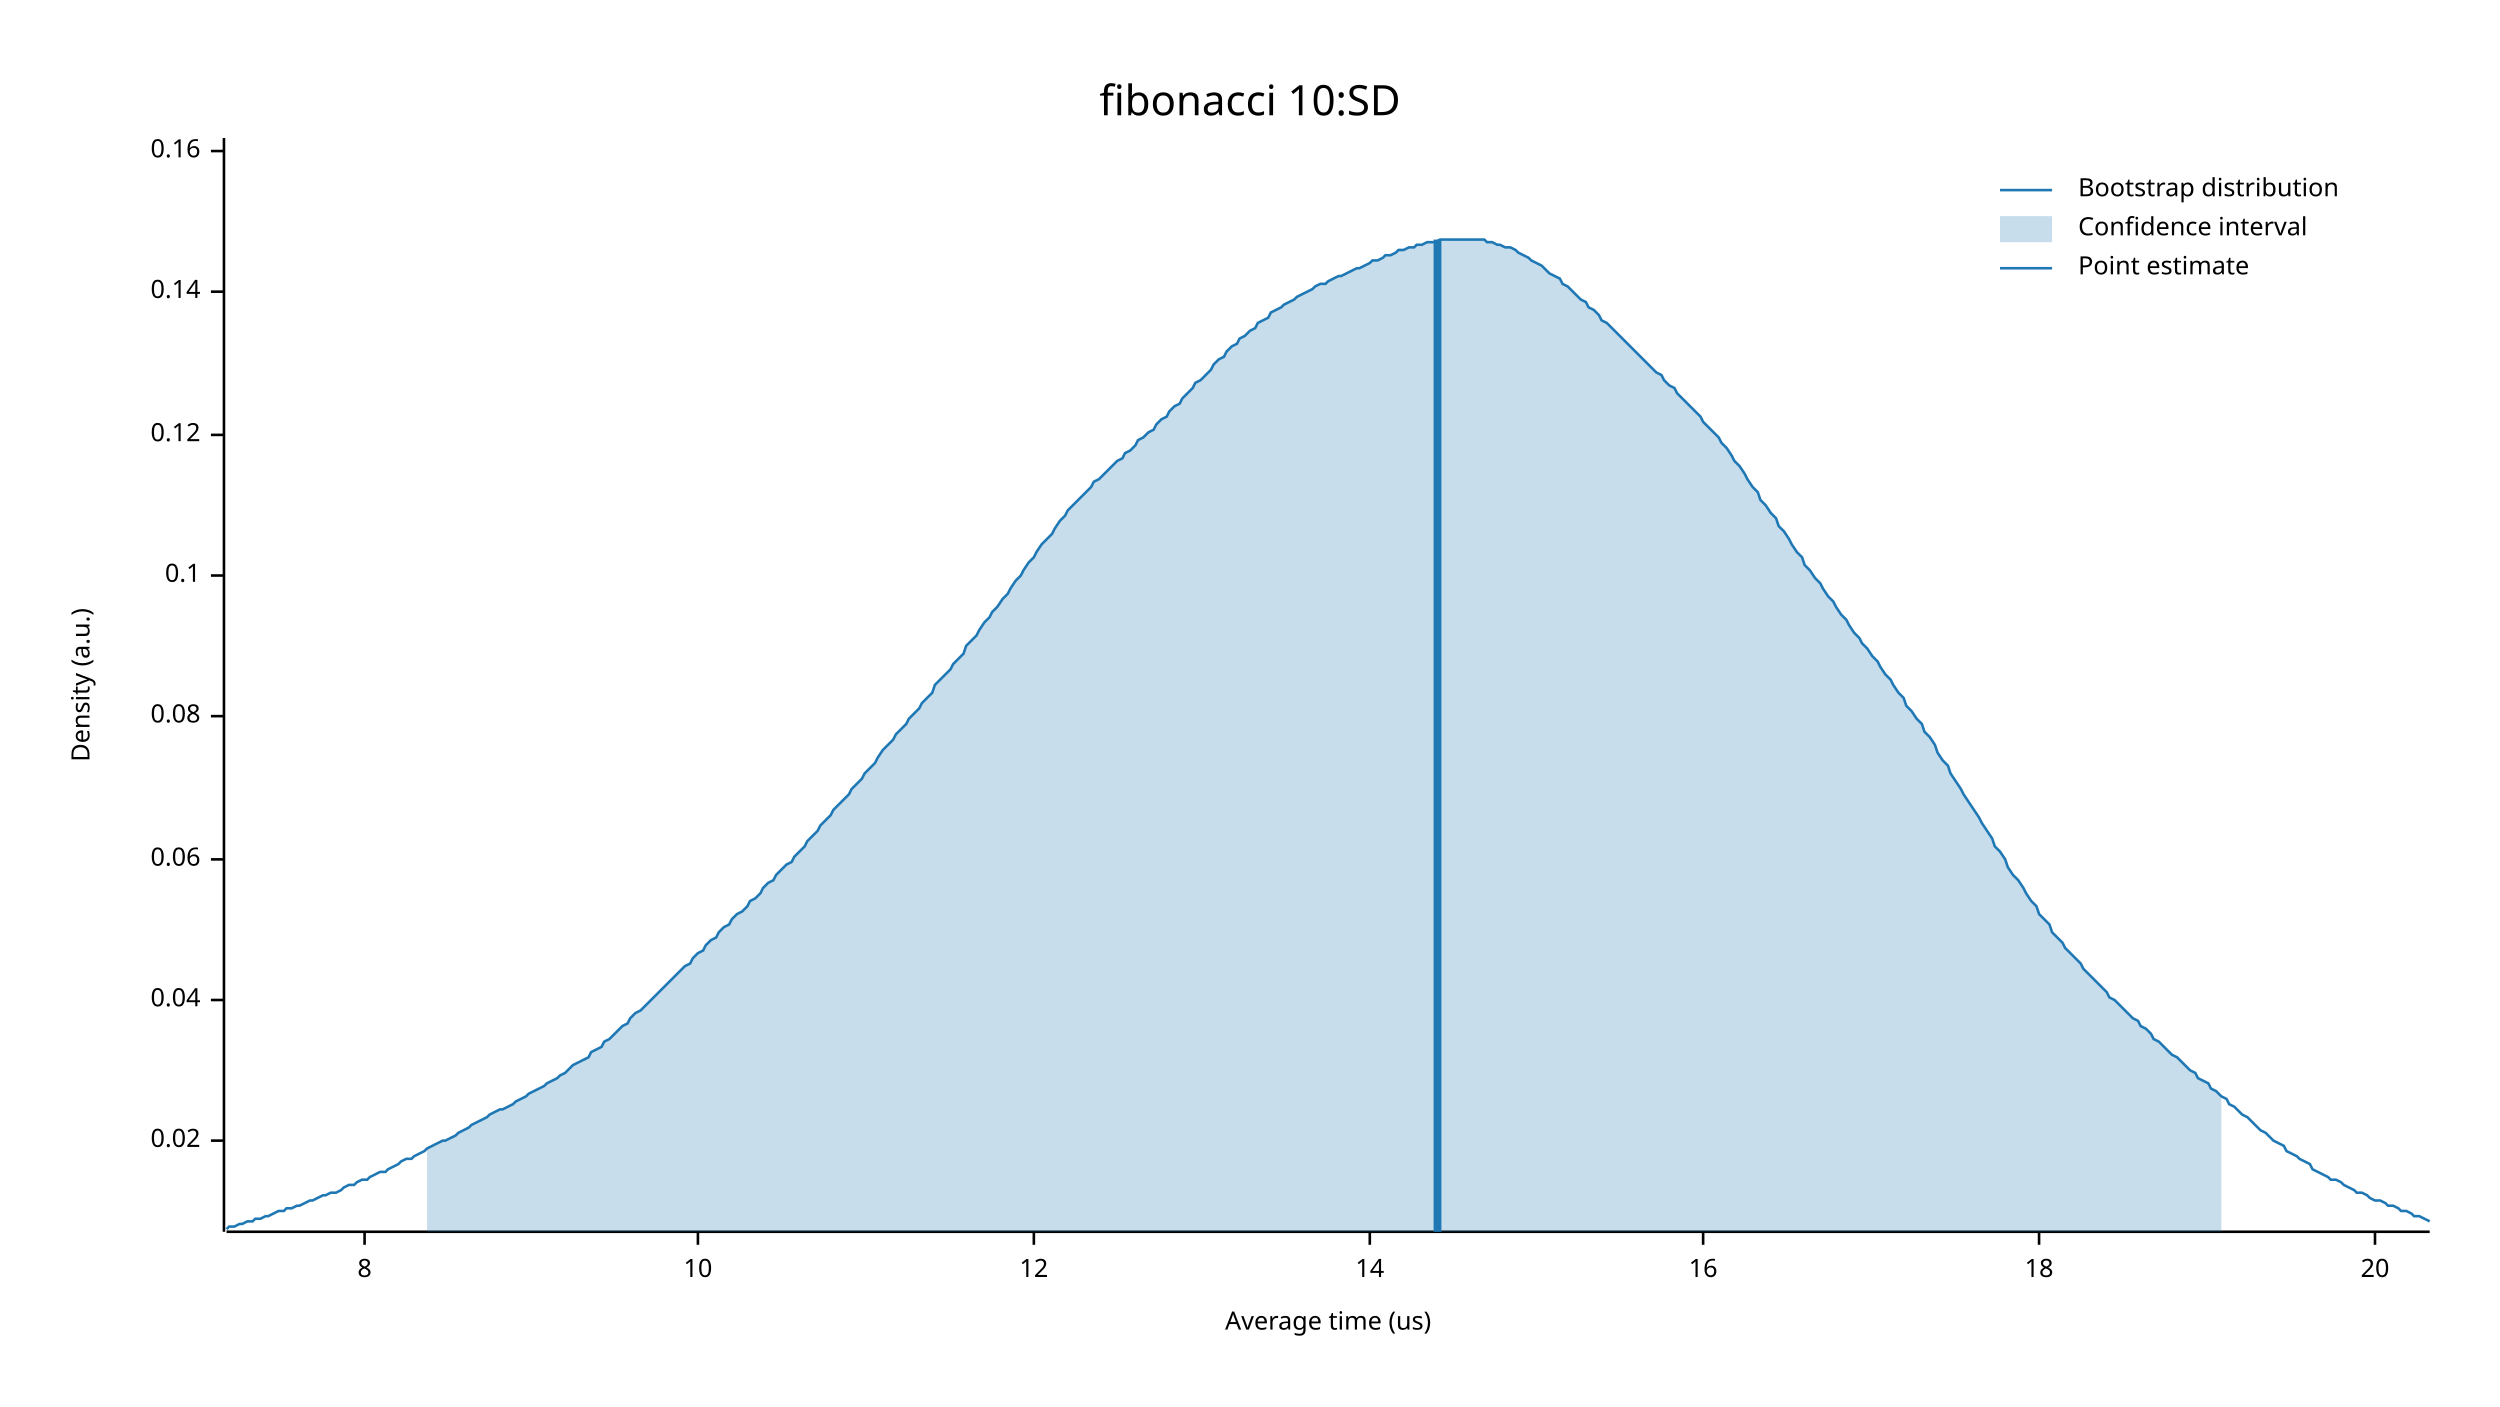
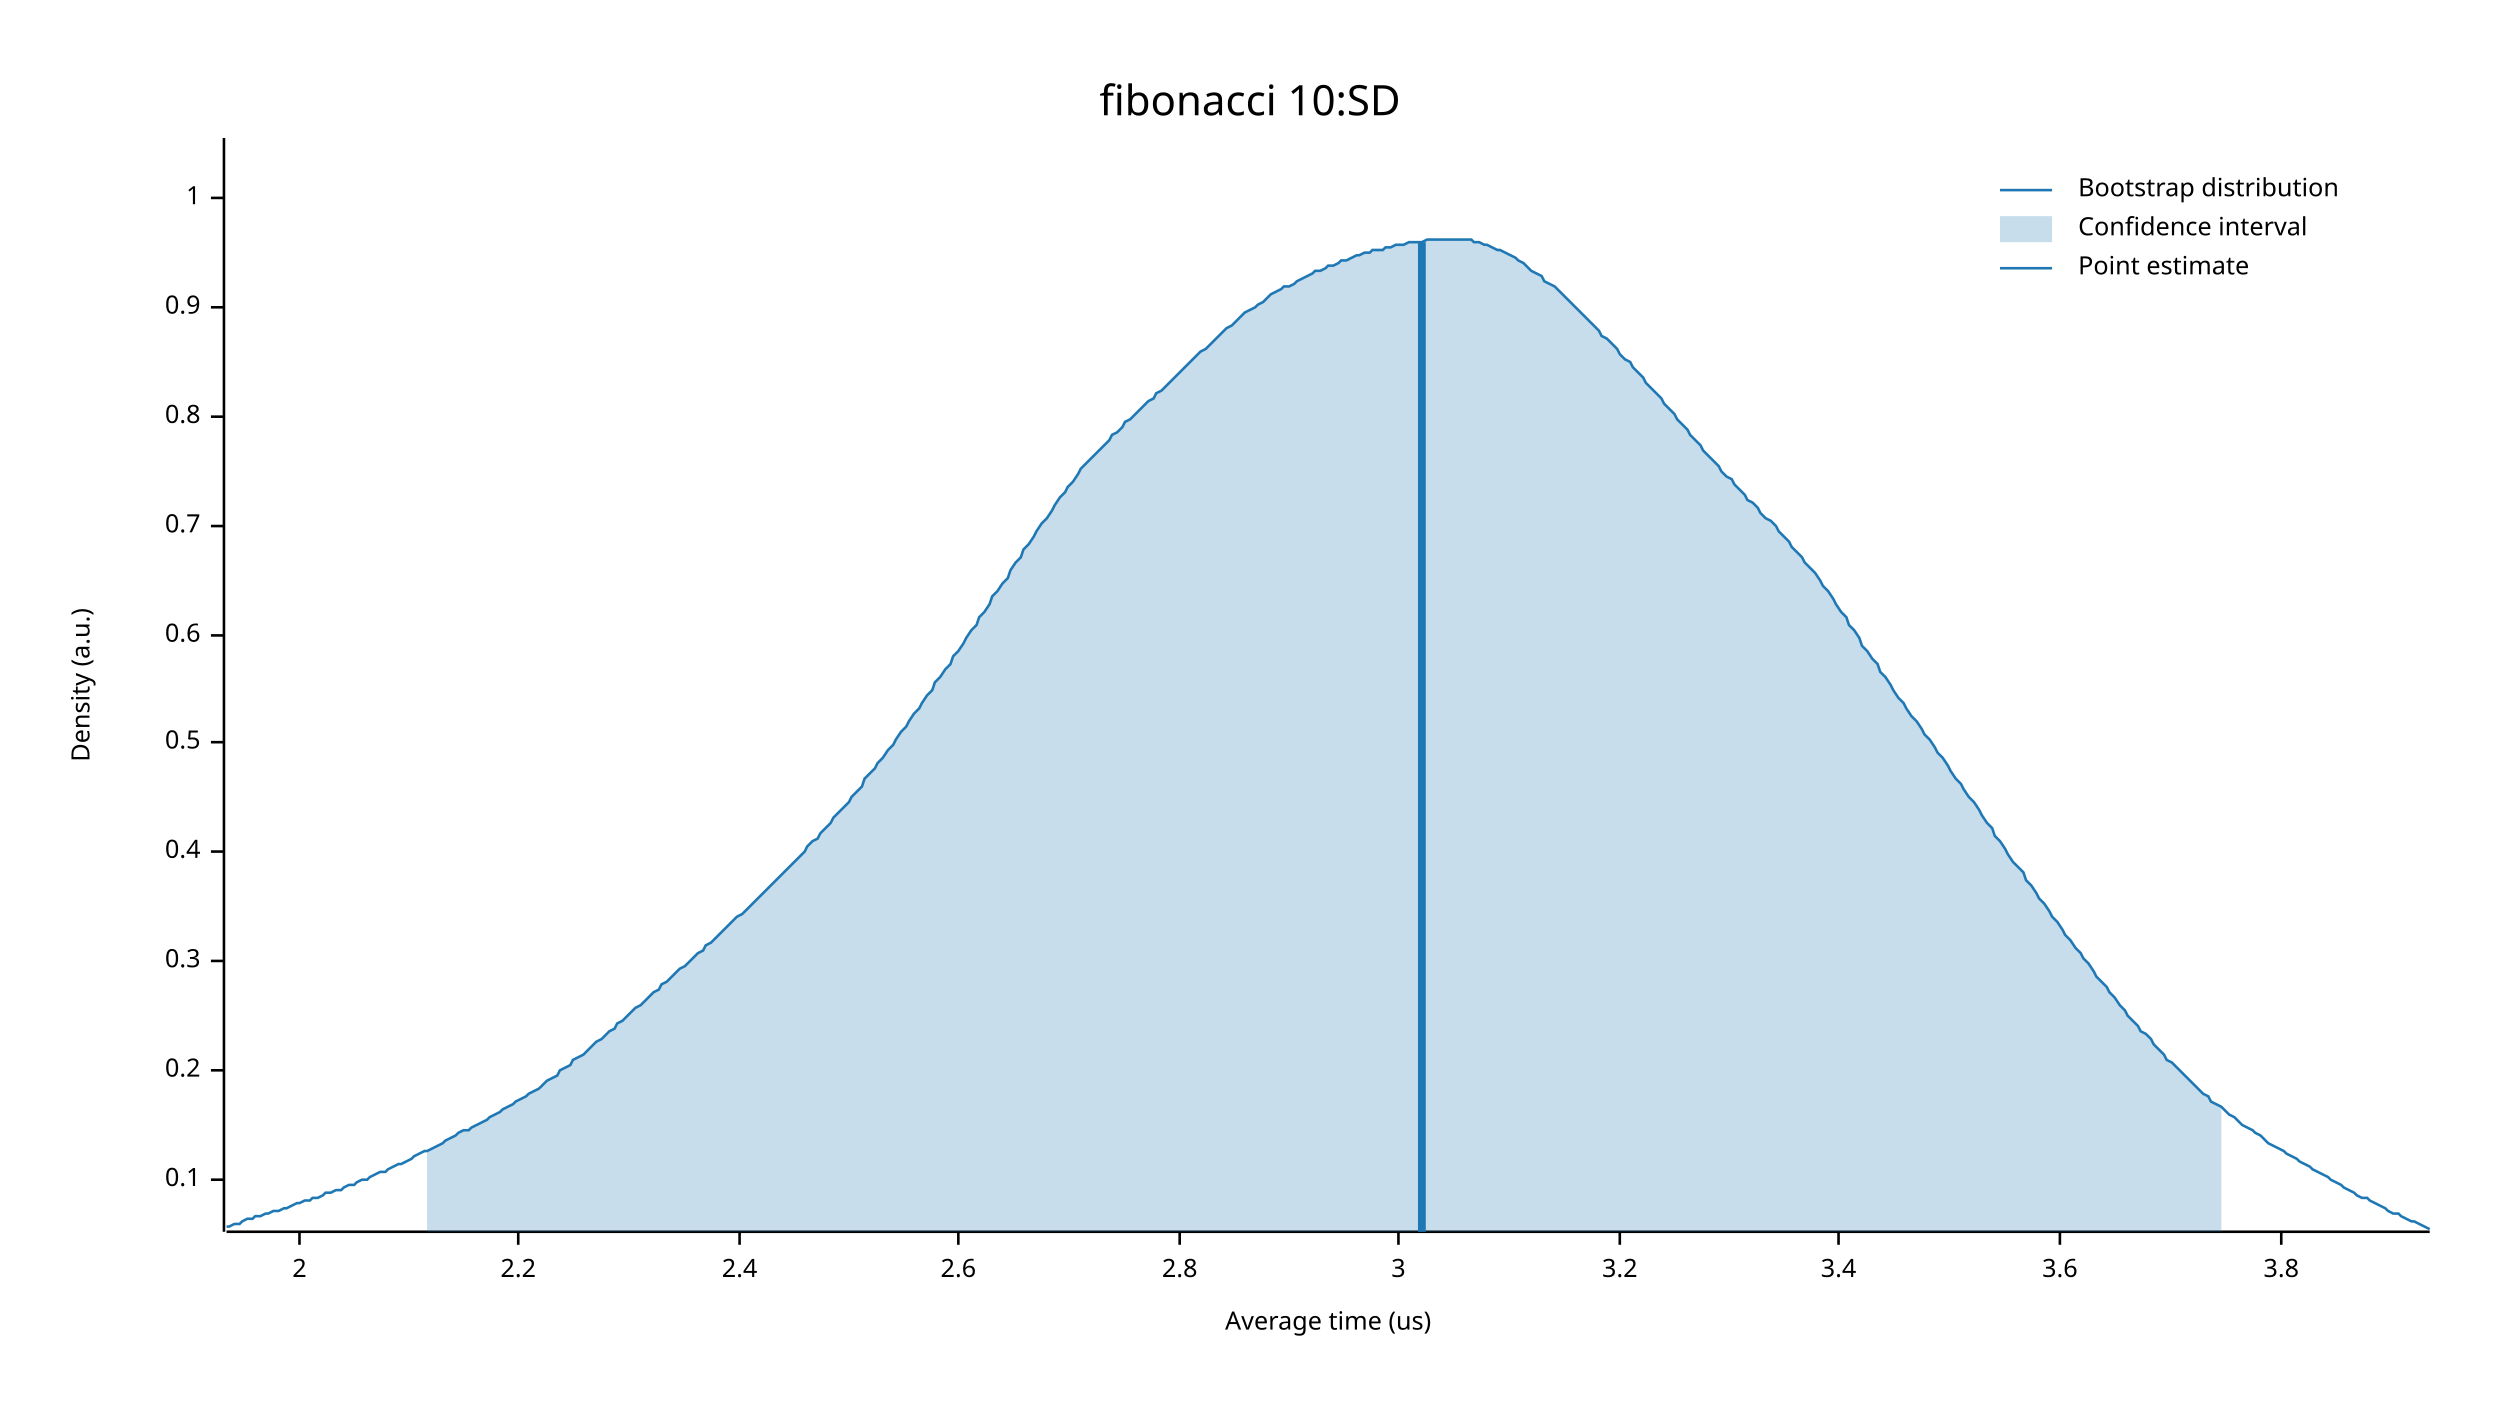
<svg xmlns="http://www.w3.org/2000/svg" width="960" height="540">
  <text x="480" y="32" dy="0.76em" text-anchor="middle" font-family="sans-serif" font-size="16.129" opacity="1" fill="#000000">
fibonacci 10:SD
</text>
  <text x="27" y="263" dy="0.76em" text-anchor="middle" font-family="sans-serif" font-size="9.677" opacity="1" fill="#000000" transform="rotate(270, 27, 263)">
Density (a.u.)
</text>
  <text x="510" y="513" dy="-0.5ex" text-anchor="middle" font-family="sans-serif" font-size="9.677" opacity="1" fill="#000000">
Average time (us)
</text>
  <polyline fill="none" opacity="1" stroke="#000000" stroke-width="1" points="86,53 86,473 " />
-   <text x="77" y="438" dy="0.5ex" text-anchor="end" font-family="sans-serif" font-size="9.677" opacity="1" fill="#000000">
- 0.02
- </text>
-   <polyline fill="none" opacity="1" stroke="#000000" stroke-width="1" points="81,438 86,438 " />
-   <text x="77" y="384" dy="0.5ex" text-anchor="end" font-family="sans-serif" font-size="9.677" opacity="1" fill="#000000">
- 0.04
- </text>
-   <polyline fill="none" opacity="1" stroke="#000000" stroke-width="1" points="81,384 86,384 " />
-   <text x="77" y="330" dy="0.5ex" text-anchor="end" font-family="sans-serif" font-size="9.677" opacity="1" fill="#000000">
- 0.06
- </text>
-   <polyline fill="none" opacity="1" stroke="#000000" stroke-width="1" points="81,330 86,330 " />
-   <text x="77" y="275" dy="0.5ex" text-anchor="end" font-family="sans-serif" font-size="9.677" opacity="1" fill="#000000">
- 0.08
- </text>
-   <polyline fill="none" opacity="1" stroke="#000000" stroke-width="1" points="81,275 86,275 " />
-   <text x="77" y="221" dy="0.5ex" text-anchor="end" font-family="sans-serif" font-size="9.677" opacity="1" fill="#000000">
+   <text x="77" y="453" dy="0.5ex" text-anchor="end" font-family="sans-serif" font-size="9.677" opacity="1" fill="#000000">
0.1
</text>
-   <polyline fill="none" opacity="1" stroke="#000000" stroke-width="1" points="81,221 86,221 " />
-   <text x="77" y="167" dy="0.5ex" text-anchor="end" font-family="sans-serif" font-size="9.677" opacity="1" fill="#000000">
- 0.12
+   <polyline fill="none" opacity="1" stroke="#000000" stroke-width="1" points="81,453 86,453 " />
+   <text x="77" y="411" dy="0.5ex" text-anchor="end" font-family="sans-serif" font-size="9.677" opacity="1" fill="#000000">
+ 0.2
</text>
-   <polyline fill="none" opacity="1" stroke="#000000" stroke-width="1" points="81,167 86,167 " />
-   <text x="77" y="112" dy="0.5ex" text-anchor="end" font-family="sans-serif" font-size="9.677" opacity="1" fill="#000000">
- 0.14
+   <polyline fill="none" opacity="1" stroke="#000000" stroke-width="1" points="81,411 86,411 " />
+   <text x="77" y="369" dy="0.5ex" text-anchor="end" font-family="sans-serif" font-size="9.677" opacity="1" fill="#000000">
+ 0.3
</text>
-   <polyline fill="none" opacity="1" stroke="#000000" stroke-width="1" points="81,112 86,112 " />
-   <text x="77" y="58" dy="0.5ex" text-anchor="end" font-family="sans-serif" font-size="9.677" opacity="1" fill="#000000">
- 0.16
+   <polyline fill="none" opacity="1" stroke="#000000" stroke-width="1" points="81,369 86,369 " />
+   <text x="77" y="327" dy="0.5ex" text-anchor="end" font-family="sans-serif" font-size="9.677" opacity="1" fill="#000000">
+ 0.4
</text>
-   <polyline fill="none" opacity="1" stroke="#000000" stroke-width="1" points="81,58 86,58 " />
+   <polyline fill="none" opacity="1" stroke="#000000" stroke-width="1" points="81,327 86,327 " />
+   <text x="77" y="285" dy="0.5ex" text-anchor="end" font-family="sans-serif" font-size="9.677" opacity="1" fill="#000000">
+ 0.5
+ </text>
+   <polyline fill="none" opacity="1" stroke="#000000" stroke-width="1" points="81,285 86,285 " />
+   <text x="77" y="244" dy="0.5ex" text-anchor="end" font-family="sans-serif" font-size="9.677" opacity="1" fill="#000000">
+ 0.6
+ </text>
+   <polyline fill="none" opacity="1" stroke="#000000" stroke-width="1" points="81,244 86,244 " />
+   <text x="77" y="202" dy="0.5ex" text-anchor="end" font-family="sans-serif" font-size="9.677" opacity="1" fill="#000000">
+ 0.7
+ </text>
+   <polyline fill="none" opacity="1" stroke="#000000" stroke-width="1" points="81,202 86,202 " />
+   <text x="77" y="160" dy="0.5ex" text-anchor="end" font-family="sans-serif" font-size="9.677" opacity="1" fill="#000000">
+ 0.8
+ </text>
+   <polyline fill="none" opacity="1" stroke="#000000" stroke-width="1" points="81,160 86,160 " />
+   <text x="77" y="118" dy="0.5ex" text-anchor="end" font-family="sans-serif" font-size="9.677" opacity="1" fill="#000000">
+ 0.9
+ </text>
+   <polyline fill="none" opacity="1" stroke="#000000" stroke-width="1" points="81,118 86,118 " />
+   <text x="77" y="76" dy="0.5ex" text-anchor="end" font-family="sans-serif" font-size="9.677" opacity="1" fill="#000000">
+ 1
+ </text>
+   <polyline fill="none" opacity="1" stroke="#000000" stroke-width="1" points="81,76 86,76 " />
  <polyline fill="none" opacity="1" stroke="#000000" stroke-width="1" points="87,473 933,473 " />
-   <text x="140" y="483" dy="0.76em" text-anchor="middle" font-family="sans-serif" font-size="9.677" opacity="1" fill="#000000">
- 8
+   <text x="115" y="483" dy="0.76em" text-anchor="middle" font-family="sans-serif" font-size="9.677" opacity="1" fill="#000000">
+ 2
</text>
-   <polyline fill="none" opacity="1" stroke="#000000" stroke-width="1" points="140,473 140,478 " />
-   <text x="268" y="483" dy="0.76em" text-anchor="middle" font-family="sans-serif" font-size="9.677" opacity="1" fill="#000000">
- 10
+   <polyline fill="none" opacity="1" stroke="#000000" stroke-width="1" points="115,473 115,478 " />
+   <text x="199" y="483" dy="0.76em" text-anchor="middle" font-family="sans-serif" font-size="9.677" opacity="1" fill="#000000">
+ 2.2
</text>
-   <polyline fill="none" opacity="1" stroke="#000000" stroke-width="1" points="268,473 268,478 " />
-   <text x="397" y="483" dy="0.76em" text-anchor="middle" font-family="sans-serif" font-size="9.677" opacity="1" fill="#000000">
- 12
+   <polyline fill="none" opacity="1" stroke="#000000" stroke-width="1" points="199,473 199,478 " />
+   <text x="284" y="483" dy="0.76em" text-anchor="middle" font-family="sans-serif" font-size="9.677" opacity="1" fill="#000000">
+ 2.4
</text>
-   <polyline fill="none" opacity="1" stroke="#000000" stroke-width="1" points="397,473 397,478 " />
-   <text x="526" y="483" dy="0.76em" text-anchor="middle" font-family="sans-serif" font-size="9.677" opacity="1" fill="#000000">
- 14
+   <polyline fill="none" opacity="1" stroke="#000000" stroke-width="1" points="284,473 284,478 " />
+   <text x="368" y="483" dy="0.76em" text-anchor="middle" font-family="sans-serif" font-size="9.677" opacity="1" fill="#000000">
+ 2.6
</text>
-   <polyline fill="none" opacity="1" stroke="#000000" stroke-width="1" points="526,473 526,478 " />
-   <text x="654" y="483" dy="0.76em" text-anchor="middle" font-family="sans-serif" font-size="9.677" opacity="1" fill="#000000">
- 16
+   <polyline fill="none" opacity="1" stroke="#000000" stroke-width="1" points="368,473 368,478 " />
+   <text x="453" y="483" dy="0.76em" text-anchor="middle" font-family="sans-serif" font-size="9.677" opacity="1" fill="#000000">
+ 2.8
</text>
-   <polyline fill="none" opacity="1" stroke="#000000" stroke-width="1" points="654,473 654,478 " />
-   <text x="783" y="483" dy="0.76em" text-anchor="middle" font-family="sans-serif" font-size="9.677" opacity="1" fill="#000000">
- 18
+   <polyline fill="none" opacity="1" stroke="#000000" stroke-width="1" points="453,473 453,478 " />
+   <text x="537" y="483" dy="0.76em" text-anchor="middle" font-family="sans-serif" font-size="9.677" opacity="1" fill="#000000">
+ 3
</text>
-   <polyline fill="none" opacity="1" stroke="#000000" stroke-width="1" points="783,473 783,478 " />
-   <text x="912" y="483" dy="0.76em" text-anchor="middle" font-family="sans-serif" font-size="9.677" opacity="1" fill="#000000">
- 20
+   <polyline fill="none" opacity="1" stroke="#000000" stroke-width="1" points="537,473 537,478 " />
+   <text x="622" y="483" dy="0.76em" text-anchor="middle" font-family="sans-serif" font-size="9.677" opacity="1" fill="#000000">
+ 3.2
</text>
-   <polyline fill="none" opacity="1" stroke="#000000" stroke-width="1" points="912,473 912,478 " />
-   <polyline fill="none" opacity="1" stroke="#1F78B4" stroke-width="1" points="87,472 88,471 90,471 92,470 93,470 95,469 97,469 98,468 100,468 102,467 103,467 105,466 107,465 109,465 110,464 112,464 114,463 115,463 117,462 119,461 120,461 122,460 124,459 125,459 127,458 129,458 131,457 132,456 134,455 136,455 137,454 139,453 141,453 142,452 144,451 146,450 148,450 149,449 151,448 153,447 154,446 156,445 158,445 159,444 161,443 163,442 164,441 166,440 168,439 170,438 171,438 173,437 175,436 176,435 178,434 180,433 181,432 183,431 185,430 187,429 188,428 190,427 192,426 193,426 195,425 197,424 198,423 200,422 202,421 203,420 205,419 207,418 209,417 210,416 212,415 214,414 215,413 217,412 219,410 220,409 222,408 224,407 226,406 227,404 229,403 231,402 232,400 234,399 236,397 237,396 239,394 241,393 242,391 244,389 246,388 248,386 249,385 251,383 253,381 254,380 256,378 258,376 259,375 261,373 263,371 265,370 266,368 268,366 270,365 271,363 273,361 275,360 276,358 278,356 280,355 281,353 283,351 285,350 287,348 288,346 290,345 292,343 293,341 295,339 297,338 298,336 300,334 302,332 304,331 305,329 307,327 309,325 310,323 312,321 314,319 315,317 317,315 319,313 320,311 322,309 324,307 326,305 327,303 329,301 331,299 332,297 334,295 336,293 337,291 339,288 341,286 343,284 344,282 346,280 348,278 349,276 351,274 353,272 354,270 356,268 358,266 359,263 361,261 363,259 365,257 366,255 368,253 370,251 371,248 373,246 375,244 376,242 378,239 380,237 381,235 383,233 385,230 387,228 388,226 390,223 392,221 393,219 395,216 397,214 398,212 400,209 402,207 404,205 405,203 407,200 409,198 410,196 412,194 414,192 415,191 417,189 419,187 420,185 422,184 424,182 426,180 427,179 429,177 431,176 432,174 434,173 436,171 437,169 439,168 441,166 443,165 444,163 446,161 448,160 449,158 451,156 453,155 454,153 456,151 458,149 459,147 461,146 463,144 465,142 466,140 468,138 470,137 471,135 473,133 475,132 476,130 478,129 480,127 482,126 483,124 485,123 487,122 488,120 490,119 492,118 493,117 495,116 497,115 498,114 500,113 502,112 504,111 505,110 507,109 509,109 510,108 512,107 514,106 515,106 517,105 519,104 521,103 522,103 524,102 526,101 527,100 529,100 531,99 532,98 534,98 536,97 537,96 539,96 541,95 543,95 544,94 546,94 548,93 549,93 551,93 553,92 554,92 556,92 558,92 560,92 561,92 563,92 565,92 566,92 568,92 570,92 571,93 573,93 575,94 576,94 578,95 580,95 582,96 583,97 585,98 587,99 588,100 590,101 592,102 593,103 595,105 597,106 599,107 600,109 602,110 604,112 605,113 607,115 609,116 610,118 612,119 614,121 615,123 617,124 619,126 621,128 622,129 624,131 626,133 627,134 629,136 631,138 632,139 634,141 636,143 638,144 639,146 641,148 643,149 644,151 646,153 648,155 649,156 651,158 653,160 654,162 656,164 658,166 660,168 661,170 663,172 665,175 666,177 668,179 670,182 671,184 673,187 675,189 676,192 678,194 680,197 682,199 683,202 685,204 687,207 688,209 690,212 692,214 693,217 695,219 697,222 699,224 700,226 702,229 704,231 705,233 707,236 709,238 710,240 712,243 714,245 715,247 717,249 719,252 721,254 722,256 724,259 726,261 727,263 729,266 731,268 732,271 734,273 736,276 738,278 739,281 741,283 743,286 744,289 746,292 748,294 749,297 751,300 753,303 754,305 756,308 758,311 760,314 761,316 763,319 765,322 766,325 768,327 770,330 771,333 773,336 775,338 777,341 778,343 780,346 782,348 783,351 785,353 787,355 788,358 790,360 792,362 793,364 795,366 797,368 799,370 800,372 802,374 804,376 805,377 807,379 809,381 810,383 812,384 814,386 816,388 817,389 819,391 821,392 822,394 824,395 826,397 827,399 829,400 831,402 832,403 834,405 836,406 838,408 839,409 841,411 843,412 844,414 846,415 848,416 849,418 851,419 853,421 855,422 856,424 858,425 860,427 861,428 863,429 865,431 866,432 868,434 870,435 871,436 873,438 875,439 877,440 878,442 880,443 882,444 883,445 885,446 887,447 888,449 890,450 892,451 894,452 895,453 897,453 899,454 900,455 902,456 904,457 905,458 907,458 909,459 910,460 912,461 914,461 916,462 917,463 919,463 921,464 922,465 924,465 926,466 927,467 929,467 931,468 933,469 " />
-   <polygon opacity="0.25" fill="#1F78B4" points="164,441 166,440 168,439 170,438 171,438 173,437 175,436 176,435 178,434 180,433 181,432 183,431 185,430 187,429 188,428 190,427 192,426 193,426 195,425 197,424 198,423 200,422 202,421 203,420 205,419 207,418 209,417 210,416 212,415 214,414 215,413 217,412 219,410 220,409 222,408 224,407 226,406 227,404 229,403 231,402 232,400 234,399 236,397 237,396 239,394 241,393 242,391 244,389 246,388 248,386 249,385 251,383 253,381 254,380 256,378 258,376 259,375 261,373 263,371 265,370 266,368 268,366 270,365 271,363 273,361 275,360 276,358 278,356 280,355 281,353 283,351 285,350 287,348 288,346 290,345 292,343 293,341 295,339 297,338 298,336 300,334 302,332 304,331 305,329 307,327 309,325 310,323 312,321 314,319 315,317 317,315 319,313 320,311 322,309 324,307 326,305 327,303 329,301 331,299 332,297 334,295 336,293 337,291 339,288 341,286 343,284 344,282 346,280 348,278 349,276 351,274 353,272 354,270 356,268 358,266 359,263 361,261 363,259 365,257 366,255 368,253 370,251 371,248 373,246 375,244 376,242 378,239 380,237 381,235 383,233 385,230 387,228 388,226 390,223 392,221 393,219 395,216 397,214 398,212 400,209 402,207 404,205 405,203 407,200 409,198 410,196 412,194 414,192 415,191 417,189 419,187 420,185 422,184 424,182 426,180 427,179 429,177 431,176 432,174 434,173 436,171 437,169 439,168 441,166 443,165 444,163 446,161 448,160 449,158 451,156 453,155 454,153 456,151 458,149 459,147 461,146 463,144 465,142 466,140 468,138 470,137 471,135 473,133 475,132 476,130 478,129 480,127 482,126 483,124 485,123 487,122 488,120 490,119 492,118 493,117 495,116 497,115 498,114 500,113 502,112 504,111 505,110 507,109 509,109 510,108 512,107 514,106 515,106 517,105 519,104 521,103 522,103 524,102 526,101 527,100 529,100 531,99 532,98 534,98 536,97 537,96 539,96 541,95 543,95 544,94 546,94 548,93 549,93 551,93 553,92 554,92 556,92 558,92 560,92 561,92 563,92 565,92 566,92 568,92 570,92 571,93 573,93 575,94 576,94 578,95 580,95 582,96 583,97 585,98 587,99 588,100 590,101 592,102 593,103 595,105 597,106 599,107 600,109 602,110 604,112 605,113 607,115 609,116 610,118 612,119 614,121 615,123 617,124 619,126 621,128 622,129 624,131 626,133 627,134 629,136 631,138 632,139 634,141 636,143 638,144 639,146 641,148 643,149 644,151 646,153 648,155 649,156 651,158 653,160 654,162 656,164 658,166 660,168 661,170 663,172 665,175 666,177 668,179 670,182 671,184 673,187 675,189 676,192 678,194 680,197 682,199 683,202 685,204 687,207 688,209 690,212 692,214 693,217 695,219 697,222 699,224 700,226 702,229 704,231 705,233 707,236 709,238 710,240 712,243 714,245 715,247 717,249 719,252 721,254 722,256 724,259 726,261 727,263 729,266 731,268 732,271 734,273 736,276 738,278 739,281 741,283 743,286 744,289 746,292 748,294 749,297 751,300 753,303 754,305 756,308 758,311 760,314 761,316 763,319 765,322 766,325 768,327 770,330 771,333 773,336 775,338 777,341 778,343 780,346 782,348 783,351 785,353 787,355 788,358 790,360 792,362 793,364 795,366 797,368 799,370 800,372 802,374 804,376 805,377 807,379 809,381 810,383 812,384 814,386 816,388 817,389 819,391 821,392 822,394 824,395 826,397 827,399 829,400 831,402 832,403 834,405 836,406 838,408 839,409 841,411 843,412 844,414 846,415 848,416 849,418 851,419 853,421 853,473 164,473 " />
-   <polyline fill="none" opacity="1" stroke="#1F78B4" stroke-width="3" points="552,473 552,92 " />
+   <polyline fill="none" opacity="1" stroke="#000000" stroke-width="1" points="622,473 622,478 " />
+   <text x="706" y="483" dy="0.76em" text-anchor="middle" font-family="sans-serif" font-size="9.677" opacity="1" fill="#000000">
+ 3.4
+ </text>
+   <polyline fill="none" opacity="1" stroke="#000000" stroke-width="1" points="706,473 706,478 " />
+   <text x="791" y="483" dy="0.76em" text-anchor="middle" font-family="sans-serif" font-size="9.677" opacity="1" fill="#000000">
+ 3.6
+ </text>
+   <polyline fill="none" opacity="1" stroke="#000000" stroke-width="1" points="791,473 791,478 " />
+   <text x="876" y="483" dy="0.76em" text-anchor="middle" font-family="sans-serif" font-size="9.677" opacity="1" fill="#000000">
+ 3.8
+ </text>
+   <polyline fill="none" opacity="1" stroke="#000000" stroke-width="1" points="876,473 876,478 " />
+   <polyline fill="none" opacity="1" stroke="#1F78B4" stroke-width="1" points="87,471 88,471 90,470 92,470 93,469 95,468 97,468 98,467 100,467 102,466 103,466 105,465 107,465 109,464 110,464 112,463 114,462 115,462 117,461 119,461 120,460 122,460 124,459 125,458 127,458 129,457 131,457 132,456 134,455 136,455 137,454 139,453 141,453 142,452 144,451 146,450 148,450 149,449 151,448 153,447 154,447 156,446 158,445 159,444 161,443 163,442 164,442 166,441 168,440 170,439 171,438 173,437 175,436 176,435 178,434 180,434 181,433 183,432 185,431 187,430 188,429 190,428 192,427 193,426 195,425 197,424 198,423 200,422 202,421 203,420 205,419 207,418 209,416 210,415 212,414 214,413 215,411 217,410 219,409 220,407 222,406 224,405 226,403 227,402 229,400 231,399 232,398 234,396 236,395 237,393 239,392 241,390 242,389 244,387 246,386 248,384 249,383 251,381 253,380 254,378 256,377 258,375 259,374 261,372 263,371 265,369 266,368 268,366 270,365 271,363 273,362 275,360 276,359 278,357 280,355 281,354 283,352 285,351 287,349 288,348 290,346 292,344 293,343 295,341 297,339 298,338 300,336 302,334 304,332 305,331 307,329 309,327 310,325 312,323 314,322 315,320 317,318 319,316 320,314 322,312 324,310 326,308 327,306 329,304 331,302 332,299 334,297 336,295 337,293 339,291 341,288 343,286 344,284 346,281 348,279 349,277 351,274 353,272 354,270 356,267 358,265 359,262 361,260 363,257 365,255 366,252 368,250 370,247 371,245 373,242 375,240 376,237 378,235 380,232 381,229 383,227 385,224 387,222 388,219 390,216 392,214 393,211 395,209 397,206 398,204 400,201 402,199 404,196 405,194 407,191 409,189 410,187 412,185 414,182 415,180 417,178 419,176 420,175 422,173 424,171 426,169 427,167 429,166 431,164 432,162 434,161 436,159 437,158 439,156 441,154 443,153 444,151 446,150 448,148 449,147 451,145 453,143 454,142 456,140 458,138 459,137 461,135 463,134 465,132 466,131 468,129 470,127 471,126 473,125 475,123 476,122 478,120 480,119 482,118 483,117 485,116 487,114 488,113 490,112 492,111 493,110 495,110 497,109 498,108 500,107 502,106 504,105 505,104 507,104 509,103 510,102 512,102 514,101 515,100 517,100 519,99 521,98 522,98 524,97 526,97 527,96 529,96 531,96 532,95 534,95 536,94 537,94 539,94 541,93 543,93 544,93 546,93 548,92 549,92 551,92 553,92 554,92 556,92 558,92 560,92 561,92 563,92 565,92 566,93 568,93 570,94 571,94 573,95 575,96 576,96 578,97 580,98 582,99 583,100 585,101 587,103 588,104 590,105 592,106 593,108 595,109 597,110 599,112 600,113 602,115 604,117 605,118 607,120 609,122 610,123 612,125 614,127 615,129 617,130 619,132 621,134 622,136 624,138 626,139 627,141 629,143 631,145 632,147 634,149 636,151 638,153 639,155 641,157 643,159 644,161 646,163 648,165 649,167 651,169 653,171 654,173 656,175 658,177 660,179 661,181 663,183 665,184 666,186 668,188 670,190 671,192 673,193 675,195 676,197 678,199 680,200 682,202 683,204 685,206 687,208 688,210 690,212 692,214 693,216 695,218 697,220 699,223 700,225 702,227 704,230 705,232 707,235 709,237 710,240 712,242 714,245 715,248 717,250 719,253 721,255 722,258 724,260 726,263 727,265 729,268 731,270 732,272 734,275 736,277 738,280 739,282 741,284 743,287 744,289 746,291 748,294 749,296 751,299 753,301 754,303 756,306 758,308 760,311 761,313 763,316 765,318 766,321 768,323 770,326 771,328 773,331 775,333 777,335 778,338 780,340 782,343 783,345 785,347 787,350 788,352 790,354 792,357 793,359 795,361 797,364 799,366 800,368 802,370 804,373 805,375 807,377 809,379 810,381 812,383 814,386 816,388 817,390 819,392 821,394 822,396 824,397 826,399 827,401 829,403 831,405 832,407 834,408 836,410 838,412 839,413 841,415 843,417 844,418 846,420 848,421 849,423 851,424 853,425 855,427 856,428 858,429 860,431 861,432 863,433 865,434 866,435 868,436 870,438 871,439 873,440 875,441 877,442 878,443 880,444 882,445 883,446 885,447 887,448 888,449 890,450 892,451 894,452 895,453 897,454 899,455 900,456 902,457 904,458 905,459 907,460 909,460 910,461 912,462 914,463 916,464 917,465 919,466 921,466 922,467 924,468 926,469 927,469 929,470 931,471 933,472 " />
+   <polygon opacity="0.25" fill="#1F78B4" points="164,442 166,441 168,440 170,439 171,438 173,437 175,436 176,435 178,434 180,434 181,433 183,432 185,431 187,430 188,429 190,428 192,427 193,426 195,425 197,424 198,423 200,422 202,421 203,420 205,419 207,418 209,416 210,415 212,414 214,413 215,411 217,410 219,409 220,407 222,406 224,405 226,403 227,402 229,400 231,399 232,398 234,396 236,395 237,393 239,392 241,390 242,389 244,387 246,386 248,384 249,383 251,381 253,380 254,378 256,377 258,375 259,374 261,372 263,371 265,369 266,368 268,366 270,365 271,363 273,362 275,360 276,359 278,357 280,355 281,354 283,352 285,351 287,349 288,348 290,346 292,344 293,343 295,341 297,339 298,338 300,336 302,334 304,332 305,331 307,329 309,327 310,325 312,323 314,322 315,320 317,318 319,316 320,314 322,312 324,310 326,308 327,306 329,304 331,302 332,299 334,297 336,295 337,293 339,291 341,288 343,286 344,284 346,281 348,279 349,277 351,274 353,272 354,270 356,267 358,265 359,262 361,260 363,257 365,255 366,252 368,250 370,247 371,245 373,242 375,240 376,237 378,235 380,232 381,229 383,227 385,224 387,222 388,219 390,216 392,214 393,211 395,209 397,206 398,204 400,201 402,199 404,196 405,194 407,191 409,189 410,187 412,185 414,182 415,180 417,178 419,176 420,175 422,173 424,171 426,169 427,167 429,166 431,164 432,162 434,161 436,159 437,158 439,156 441,154 443,153 444,151 446,150 448,148 449,147 451,145 453,143 454,142 456,140 458,138 459,137 461,135 463,134 465,132 466,131 468,129 470,127 471,126 473,125 475,123 476,122 478,120 480,119 482,118 483,117 485,116 487,114 488,113 490,112 492,111 493,110 495,110 497,109 498,108 500,107 502,106 504,105 505,104 507,104 509,103 510,102 512,102 514,101 515,100 517,100 519,99 521,98 522,98 524,97 526,97 527,96 529,96 531,96 532,95 534,95 536,94 537,94 539,94 541,93 543,93 544,93 546,93 548,92 549,92 551,92 553,92 554,92 556,92 558,92 560,92 561,92 563,92 565,92 566,93 568,93 570,94 571,94 573,95 575,96 576,96 578,97 580,98 582,99 583,100 585,101 587,103 588,104 590,105 592,106 593,108 595,109 597,110 599,112 600,113 602,115 604,117 605,118 607,120 609,122 610,123 612,125 614,127 615,129 617,130 619,132 621,134 622,136 624,138 626,139 627,141 629,143 631,145 632,147 634,149 636,151 638,153 639,155 641,157 643,159 644,161 646,163 648,165 649,167 651,169 653,171 654,173 656,175 658,177 660,179 661,181 663,183 665,184 666,186 668,188 670,190 671,192 673,193 675,195 676,197 678,199 680,200 682,202 683,204 685,206 687,208 688,210 690,212 692,214 693,216 695,218 697,220 699,223 700,225 702,227 704,230 705,232 707,235 709,237 710,240 712,242 714,245 715,248 717,250 719,253 721,255 722,258 724,260 726,263 727,265 729,268 731,270 732,272 734,275 736,277 738,280 739,282 741,284 743,287 744,289 746,291 748,294 749,296 751,299 753,301 754,303 756,306 758,308 760,311 761,313 763,316 765,318 766,321 768,323 770,326 771,328 773,331 775,333 777,335 778,338 780,340 782,343 783,345 785,347 787,350 788,352 790,354 792,357 793,359 795,361 797,364 799,366 800,368 802,370 804,373 805,375 807,377 809,379 810,381 812,383 814,386 816,388 817,390 819,392 821,394 822,396 824,397 826,399 827,401 829,403 831,405 832,407 834,408 836,410 838,412 839,413 841,415 843,417 844,418 846,420 848,421 849,423 851,424 853,425 853,473 164,473 " />
+   <polyline fill="none" opacity="1" stroke="#1F78B4" stroke-width="3" points="546,473 546,93 " />
  <text x="798" y="68" dy="0.76em" text-anchor="start" font-family="sans-serif" font-size="9.677" opacity="1" fill="#000000">
Bootstrap distribution
</text>
  <text x="798" y="83" dy="0.76em" text-anchor="start" font-family="sans-serif" font-size="9.677" opacity="1" fill="#000000">
Confidence interval
</text>
  <text x="798" y="98" dy="0.76em" text-anchor="start" font-family="sans-serif" font-size="9.677" opacity="1" fill="#000000">
Point estimate
</text>
  <polyline fill="none" opacity="1" stroke="#1F78B4" stroke-width="1" points="768,73 788,73 " />
  <rect x="768" y="83" width="20" height="10" opacity="0.25" fill="#1F78B4" stroke="none" />
  <polyline fill="none" opacity="1" stroke="#1F78B4" stroke-width="1" points="768,103 788,103 " />
</svg>
